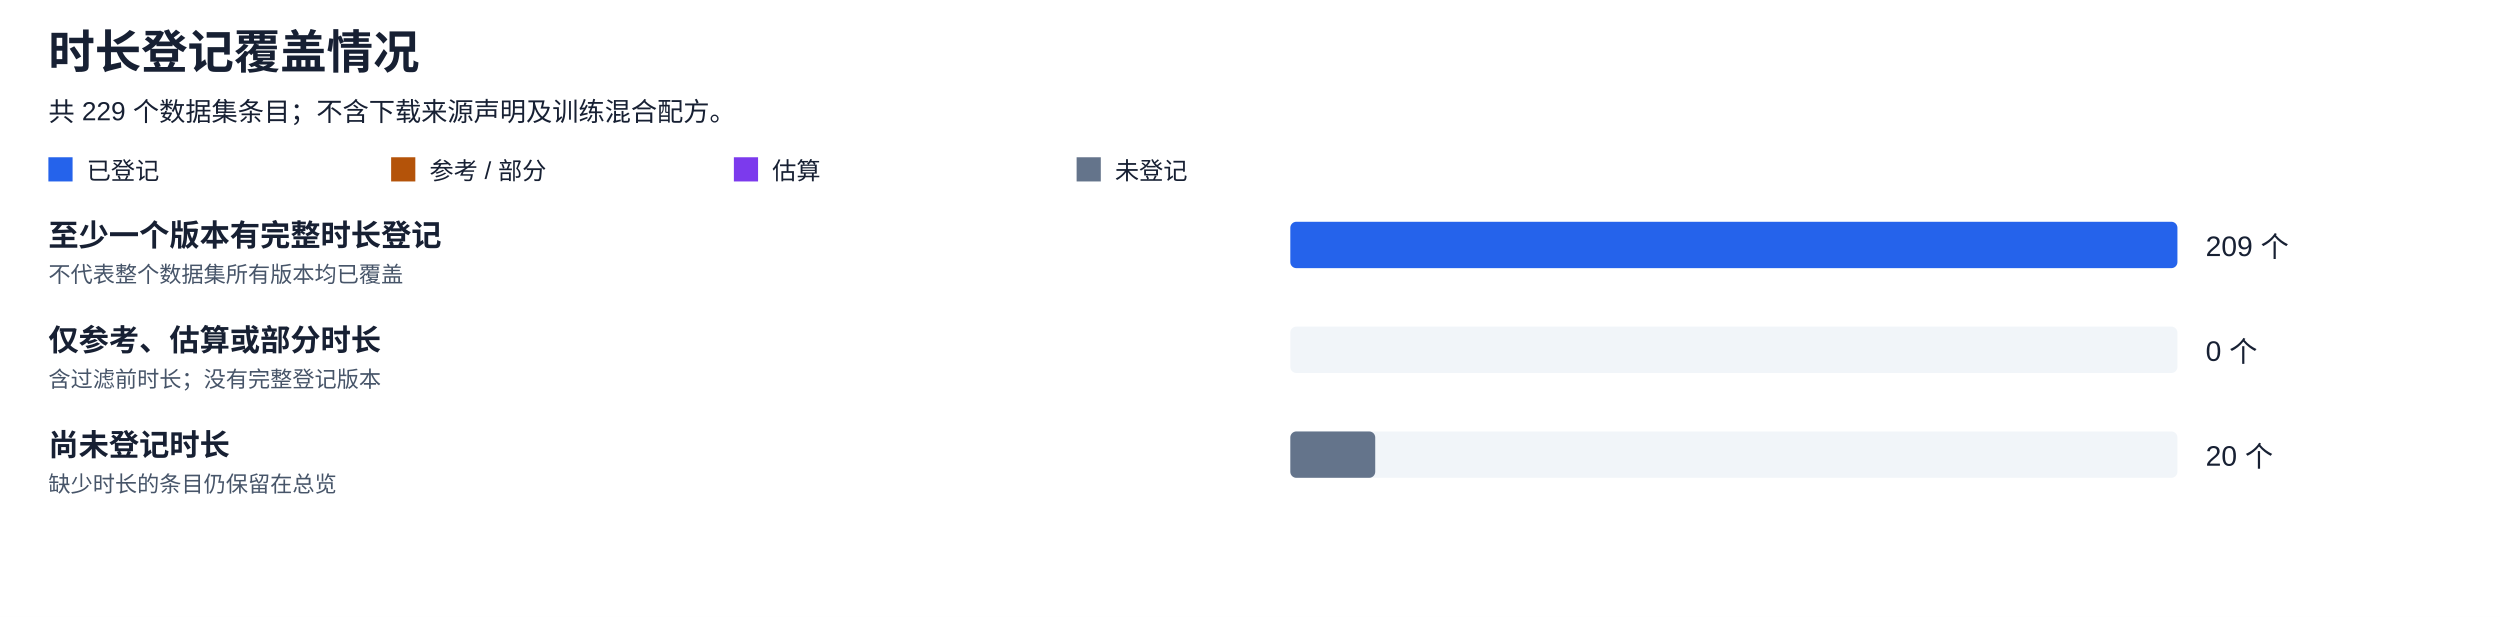
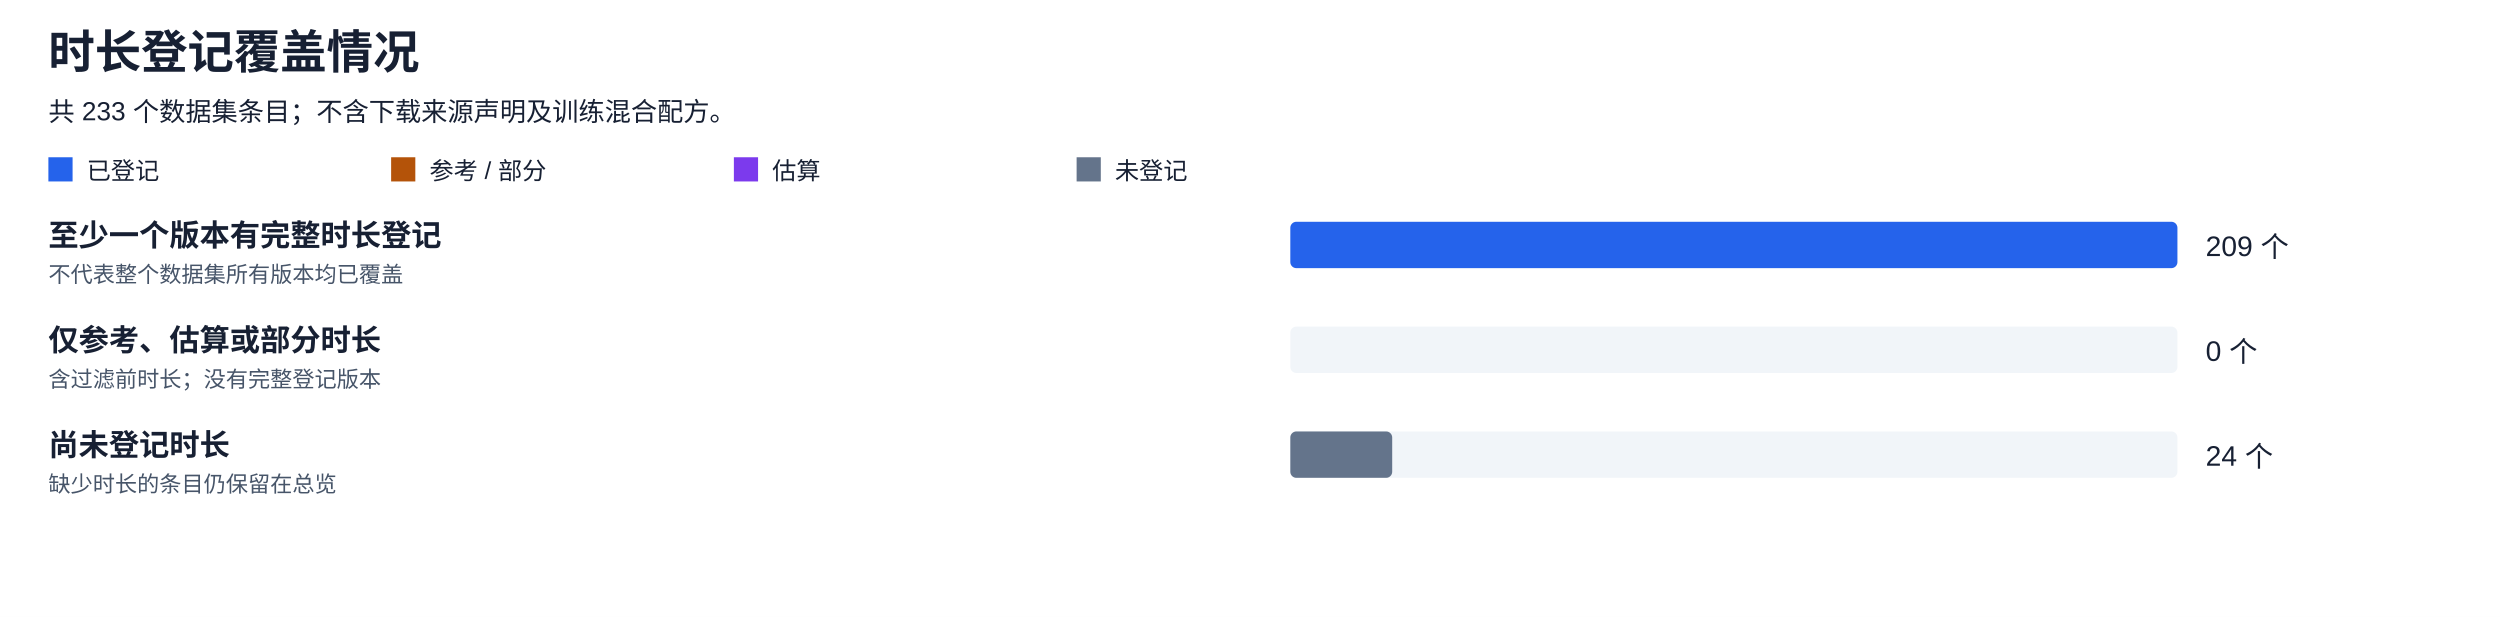
<svg xmlns="http://www.w3.org/2000/svg" width="1240" height="306" viewBox="0 0 1240 306" role="img" aria-labelledby="title desc">
  <rect width="100%" height="100%" fill="white" />
  <g font-family="Arial, Noto Sans CJK SC, Microsoft YaHei, sans-serif" fill="#172033">
    <text x="24" y="34" font-size="23" font-weight="700">时长登记覆盖情况</text>
-     <text x="24" y="60" font-size="13">共 229 个数据集条目；不含下载来源声明及训练混合配方。</text>
+     <text x="24" y="60" font-size="13">共 233 个数据集条目；不含下载来源声明及训练混合配方。</text>
    <rect x="24" y="78" width="12" height="12" fill="#2563eb" />
    <text x="43" y="89" font-size="12">已登记</text>
    <rect x="194" y="78" width="12" height="12" fill="#b45309" />
    <text x="213" y="89" font-size="12">参考 / 部分</text>
    <rect x="364" y="78" width="12" height="12" fill="#7c3aed" />
    <text x="383" y="89" font-size="12">估算</text>
    <rect x="534" y="78" width="12" height="12" fill="#64748b" />
    <text x="553" y="89" font-size="12">未登记</text>
    <text x="24" y="122" font-size="15" font-weight="600">至少一个版本有完整时长登记</text>
    <text x="24" y="140" font-size="11" fill="#475569">不代表整个数据集所有版本均已覆盖</text>
    <rect x="640" y="110" width="440" height="23" rx="3" fill="#f1f5f9" />
    <rect x="640" y="110" width="440.00" height="23" rx="3" fill="#2563eb" />
    <text x="1094" y="127" font-size="14">209 个</text>
    <text x="24" y="174" font-size="15" font-weight="600">仅参考、估算或部分时长</text>
    <text x="24" y="192" font-size="11" fill="#475569">含过滤前时长；没有完整登记版本</text>
    <rect x="640" y="162" width="440" height="23" rx="3" fill="#f1f5f9" />
    <rect x="640" y="162" width="0.00" height="23" rx="3" fill="#b45309" />
    <text x="1094" y="179" font-size="14">0 个</text>
    <text x="24" y="226" font-size="15" font-weight="600">尚未登记时长</text>
    <text x="24" y="244" font-size="11" fill="#475569">缺少时长的条目仍保留在总览</text>
    <rect x="640" y="214" width="440" height="23" rx="3" fill="#f1f5f9" />
-     <rect x="640" y="214" width="42.11" height="23" rx="3" fill="#64748b" />
-     <text x="1094" y="231" font-size="14">20 个</text>
+     <rect x="640" y="214" width="50.53" height="23" rx="3" fill="#64748b" />
+     <text x="1094" y="231" font-size="14">24 个</text>
  </g>
</svg>
